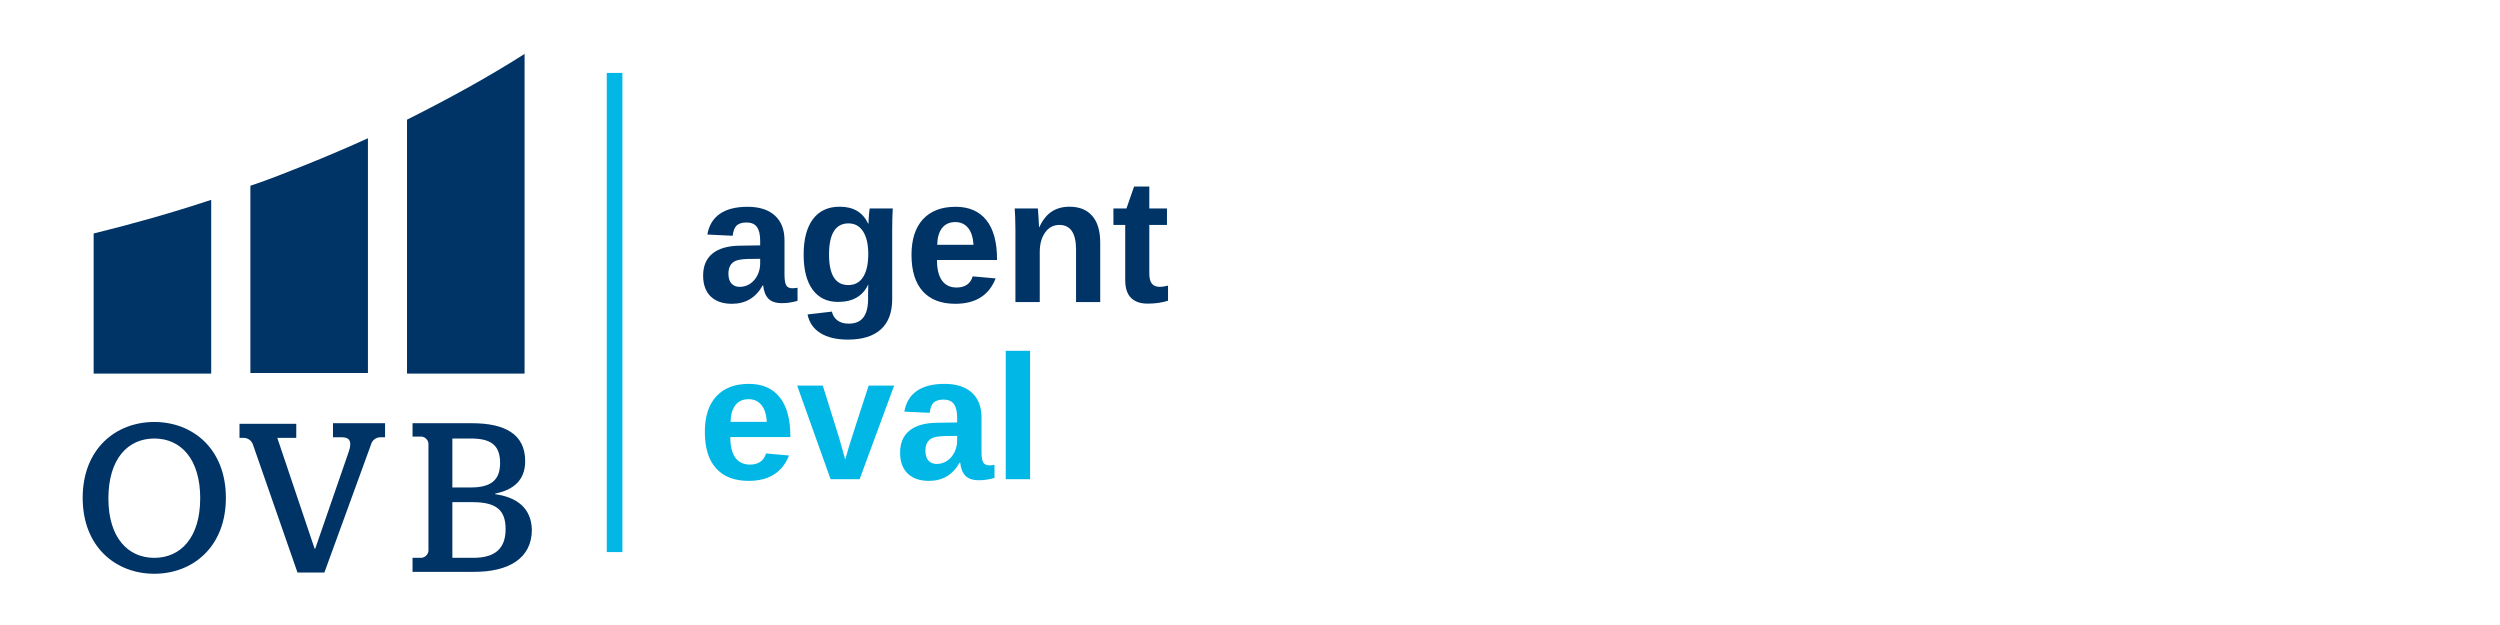
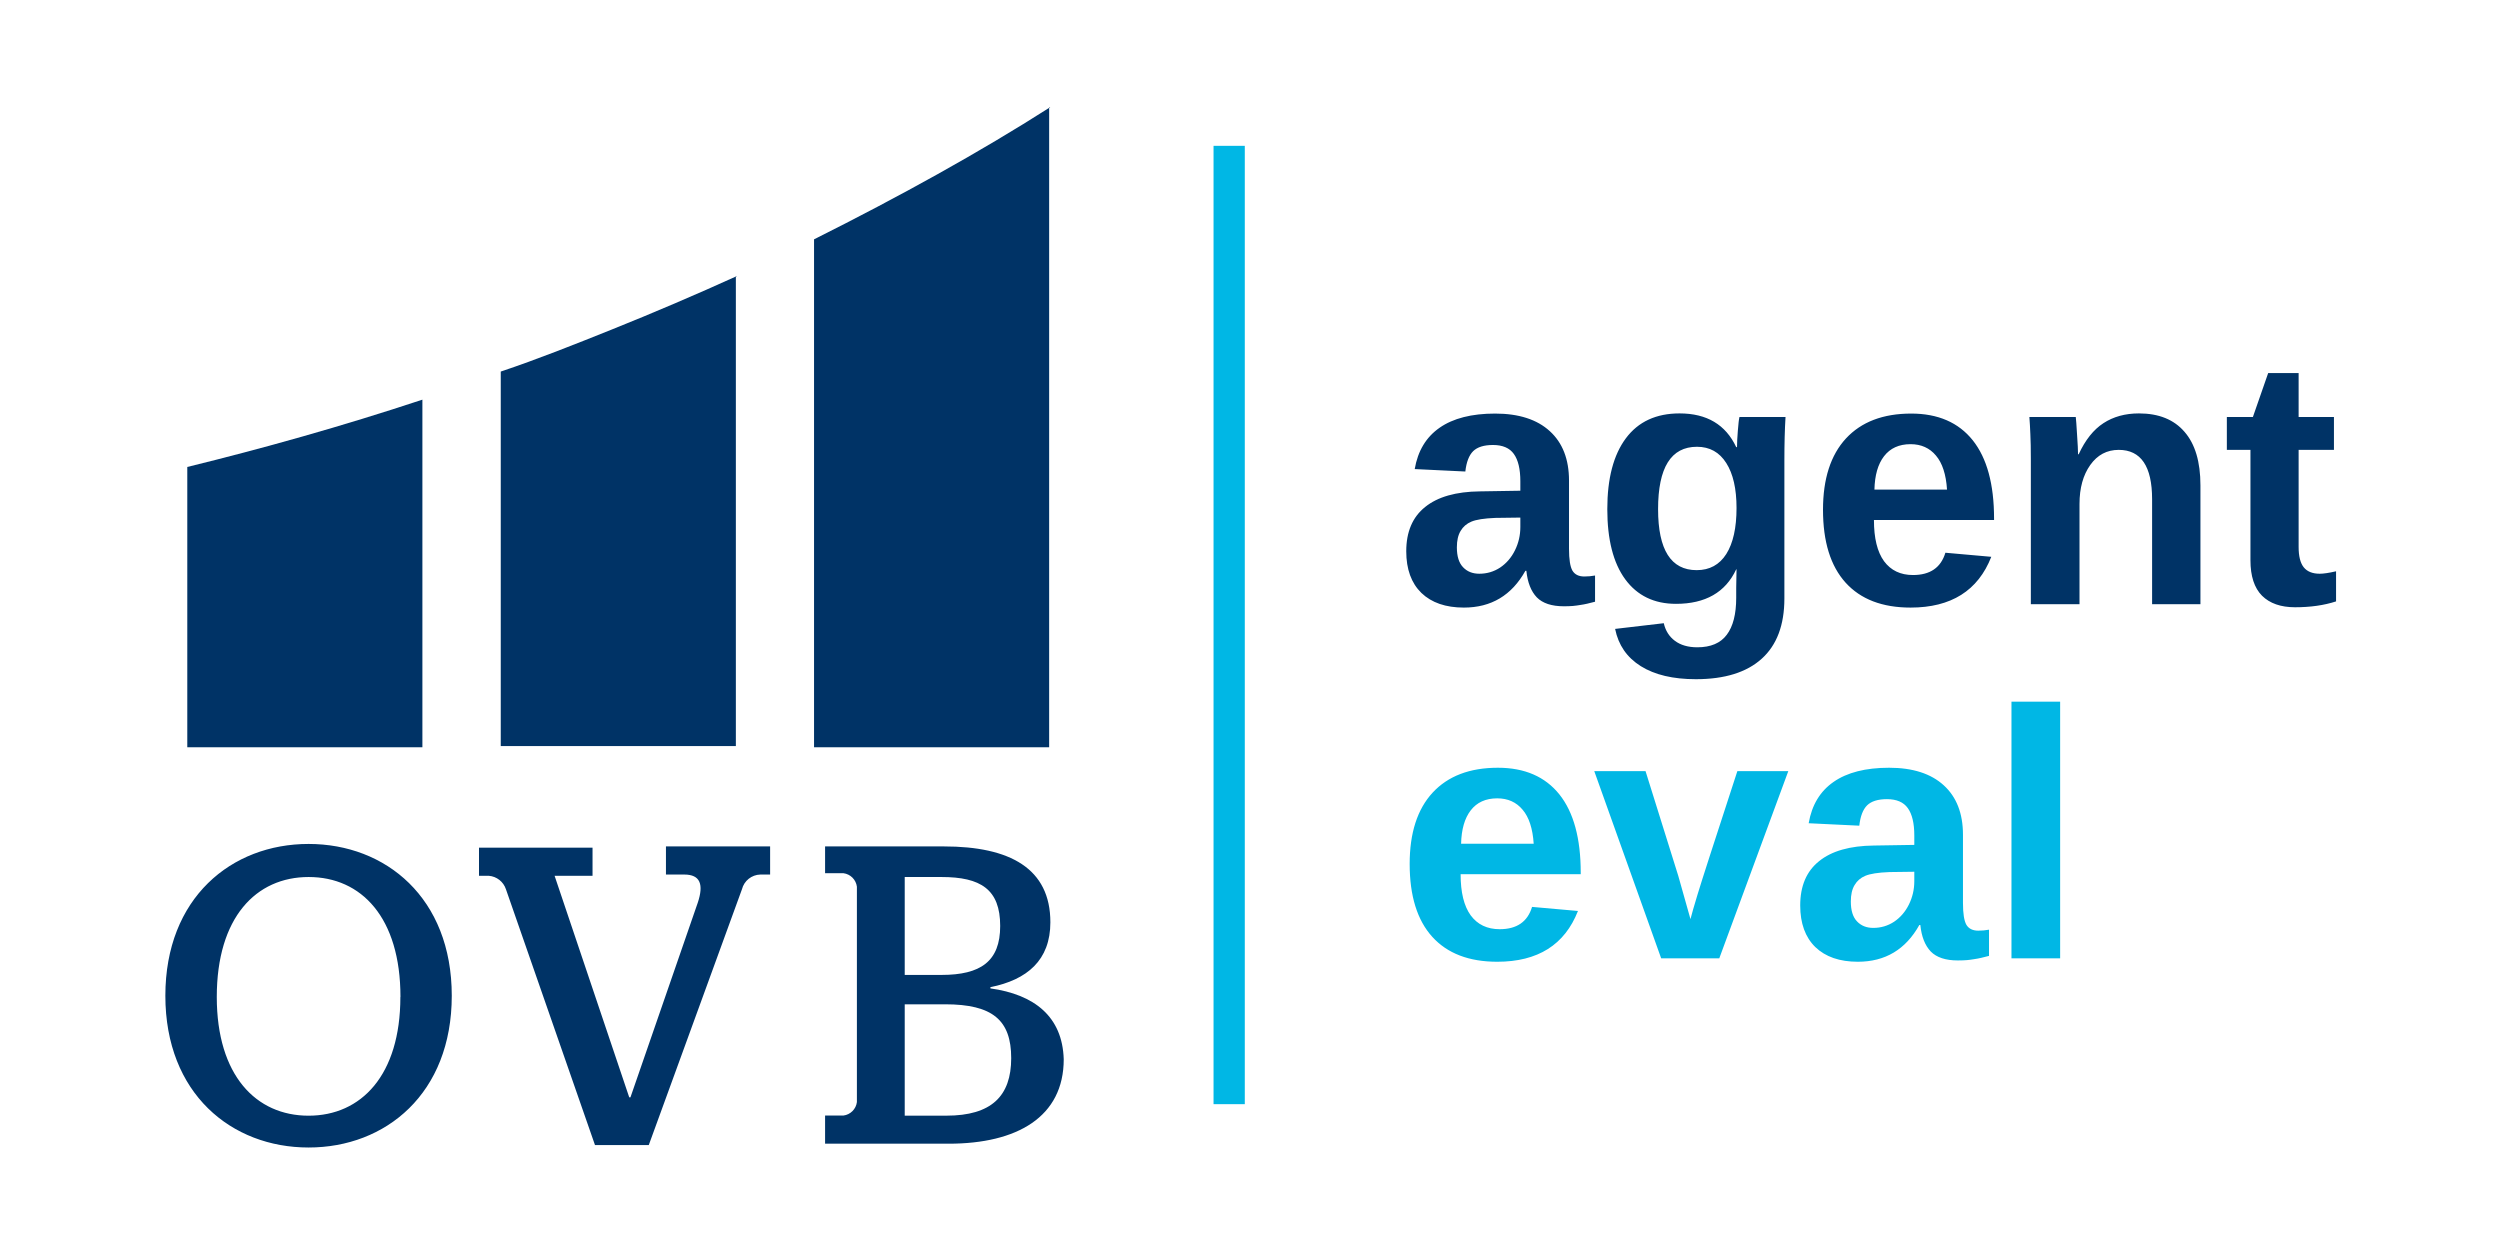
- <svg xmlns="http://www.w3.org/2000/svg" viewBox="0 0 480 120" width="480" height="120">
+ <svg xmlns="http://www.w3.org/2000/svg" viewBox="0 0 240 120" width="240" height="120">
  <g transform="translate(10,10) scale(0.2857)">
    <path d="M20.56,299.58c0-32.9,22.21-51,48.12-51s48.12,18.1,48.12,51-22.21,51-48.12,51S20.56,332.48,20.56,299.58Zm79,.41c0-26.73-13.16-40.3-30.85-40.3S37.84,273.26,37.84,300c0,26.32,13.16,39.89,30.84,39.89S99.53,326.31,99.53,300Zm198.23-2.88v-.41c12.34-2.47,20.15-9.05,20.15-21.8,0-18.09-13.57-25.49-35.78-25.49H242.24v9h6.17a5.24,5.24,0,0,1,4.52,4.53v72.38a5.23,5.23,0,0,1-4.52,4.52h-6.17v9.46h41.53c23,0,38.66-9,38.66-28.37C322,306.57,312.56,299.17,297.76,297.11ZM269,259.69h12.34c13.16,0,19.74,4.11,19.74,16.45,0,11.92-6.58,16.45-19.74,16.45H269Zm14,80.19H269V302.46h13.57c16,0,22.21,5.35,22.21,18.09S298.17,339.88,283,339.88Zm-148-76.08a6.6,6.6,0,0,0-5.76-4.52h-3.29v-9.46H164.1v9.46H151.35l25.08,74.44h.41l22.62-65.4c2.06-6.17.83-9.46-4.52-9.46h-6.17v-9.45h35v9.45h-3.29a6.55,6.55,0,0,0-6.17,4.94L183,349.75H164.92ZM317.91,1c-23.85,15.22-50.59,30-79.38,44.42V216.09h79V1ZM212.63,57.75c-13.58,6.17-28,12.34-42.37,18.1-12.33,4.94-24.67,9.87-37,14V215.68h79V57.75ZM106.93,99.29c-27.14,9-53.88,16.45-79,22.62v94.18h79V99.29Z" fill="#003366" />
  </g>
  <line x1="118" y1="14" x2="118" y2="106" stroke="#00b7e5" stroke-width="3" />
  <text x="134" y="58" font-family="Arial, sans-serif" font-weight="700" font-size="34" fill="#003366">agent</text>
  <text x="134" y="92" font-family="Arial, sans-serif" font-weight="700" font-size="34" fill="#00b7e5">eval</text>
</svg>
